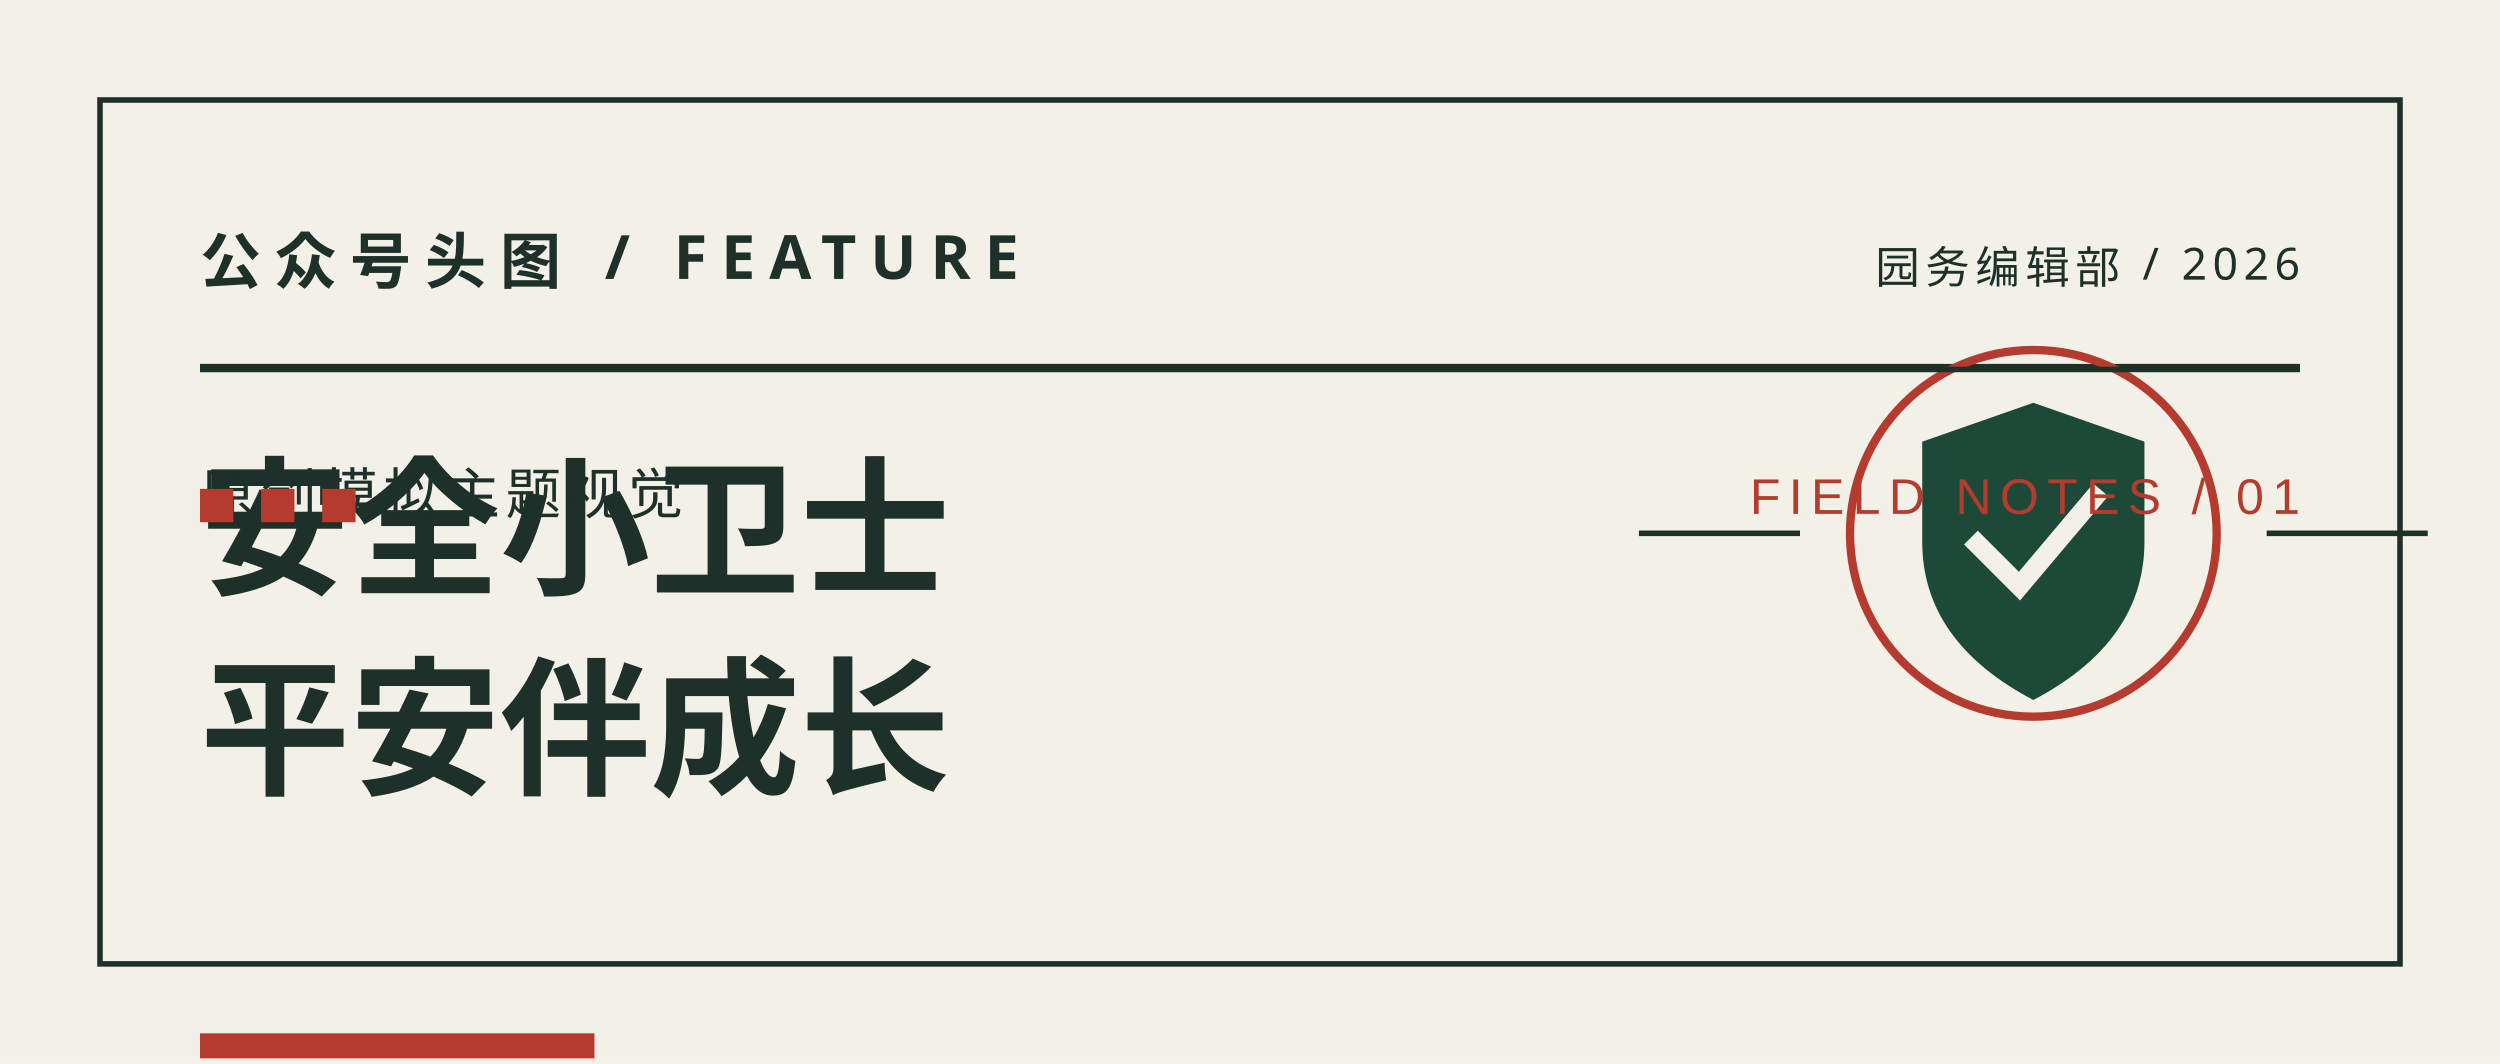
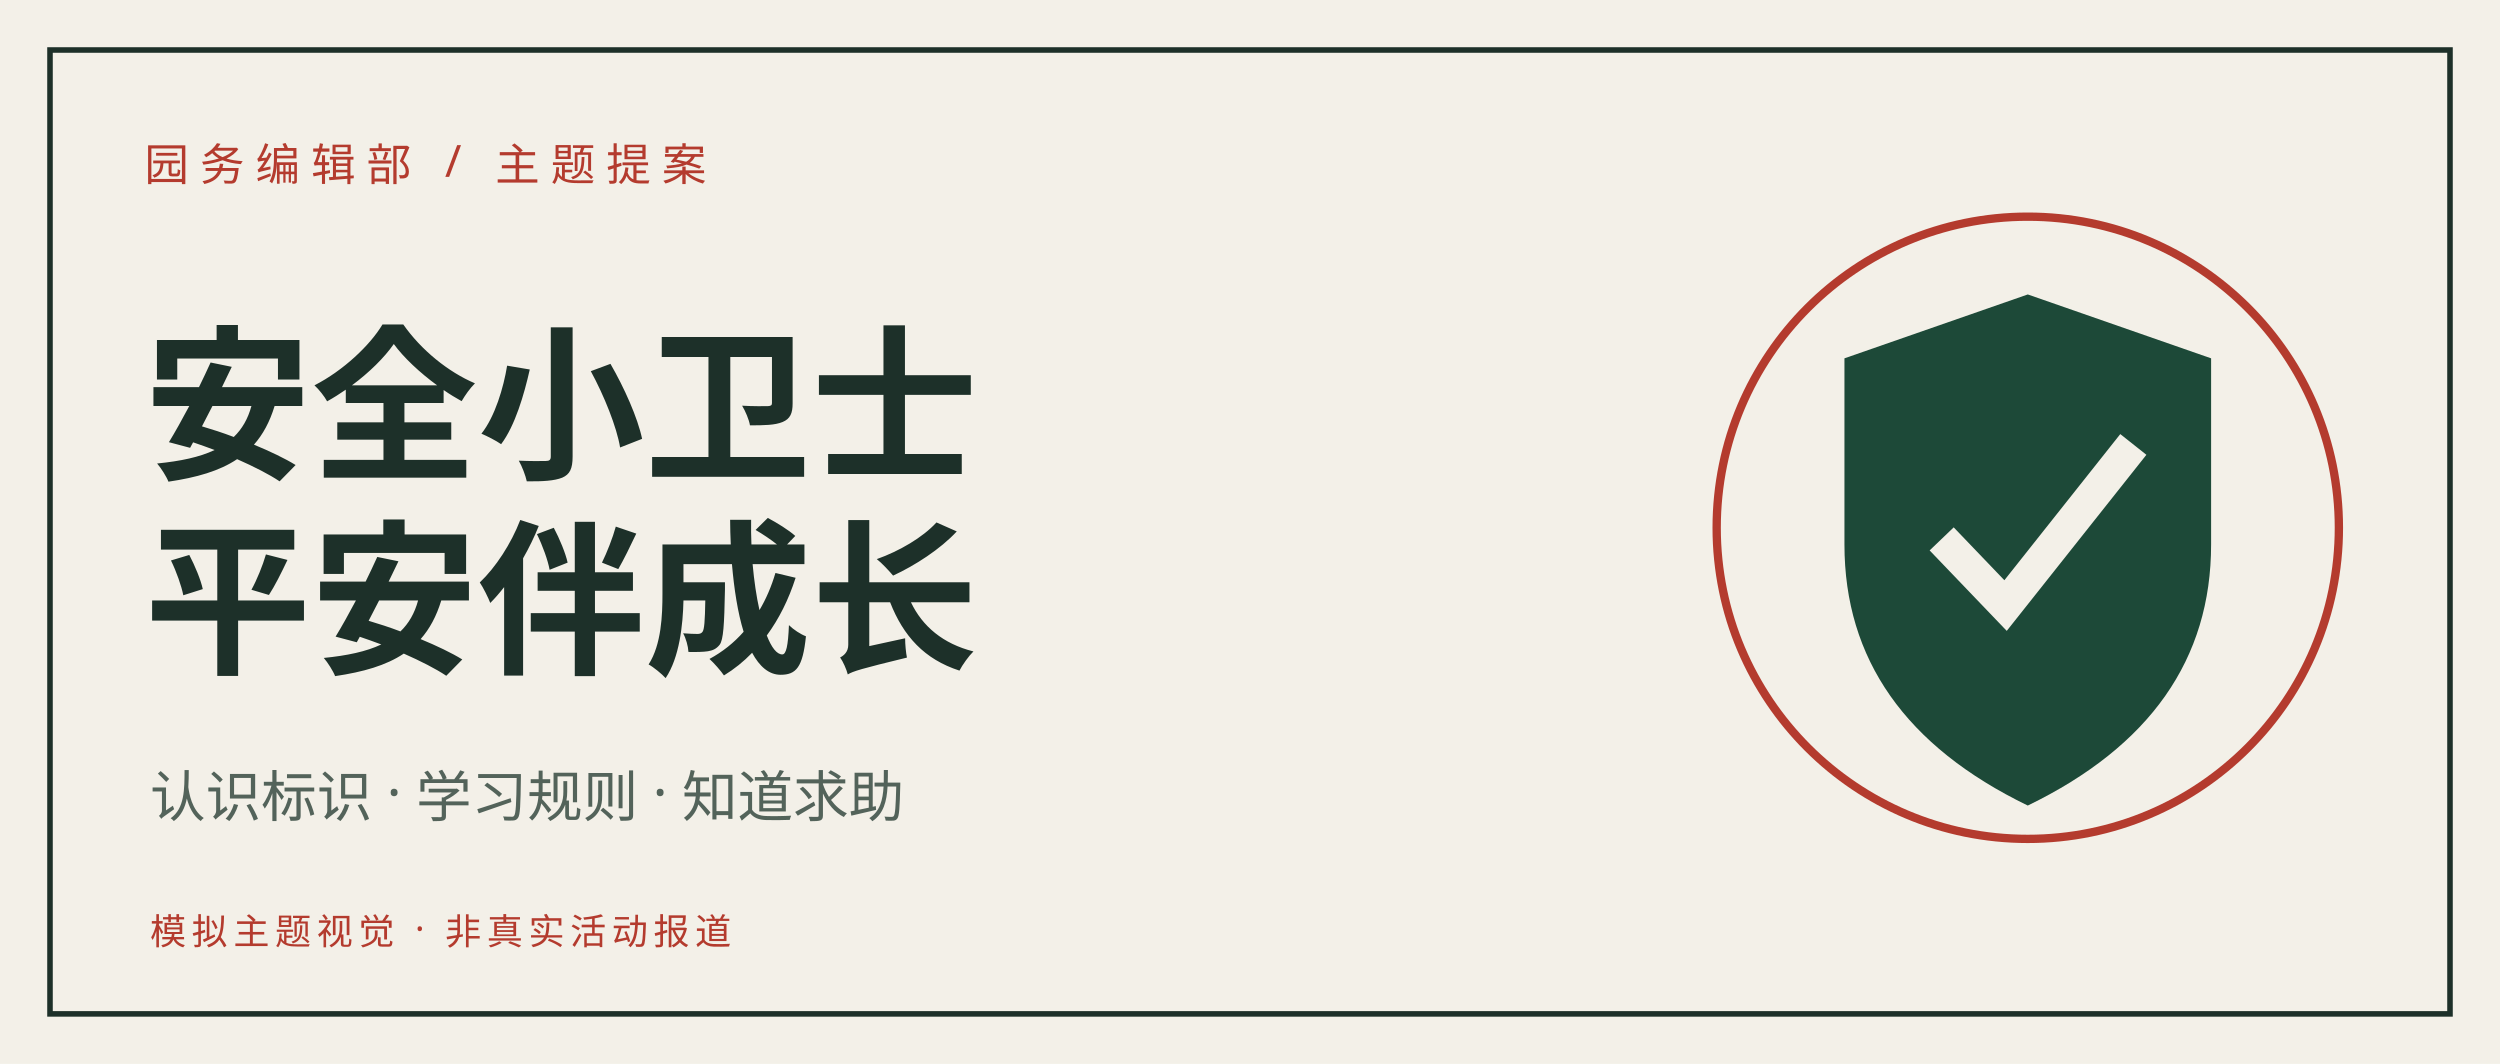
- <svg xmlns="http://www.w3.org/2000/svg" width="900" height="383" viewBox="0 0 900 383" role="img" aria-labelledby="t d">
+ <svg xmlns="http://www.w3.org/2000/svg" width="900" height="383" viewBox="0 0 900 383">
  <rect width="900" height="383" fill="#F3F0E8" />
-   <rect x="36" y="36" width="828" height="311" fill="none" stroke="#1D3029" stroke-width="2" />
-   <g fill="#1D3029" font-family="'Noto Sans SC','Microsoft YaHei',sans-serif">
-     <text x="72" y="102" font-size="22" letter-spacing="5" font-weight="700">公众号头图 / FEATURE</text>
-     <text x="828" y="102" text-anchor="end" font-size="16" letter-spacing="2">园务编辑部 / 2026</text>
+   <rect x="18" y="18" width="864" height="347" fill="none" stroke="#1D3029" stroke-width="2" />
+   <text x="52" y="65" font-family="sans-serif" font-size="16" letter-spacing="4" fill="#B43B2E">园务编辑部 / 主题提案</text>
+   <text x="52" y="168" font-family="serif" font-size="60" font-weight="700" fill="#1D3029">安全小卫士</text>
+   <text x="52" y="238" font-family="serif" font-size="60" font-weight="700" fill="#1D3029">平安伴成长</text>
+   <text x="54" y="294" font-family="sans-serif" font-size="20" fill="#53635A">认识标识 · 学习规则 · 知道求助</text>
+   <g transform="translate(730 190)">
+     <circle r="112" fill="none" stroke="#B43B2E" stroke-width="3" />
+     <path d="M0 -84L66 -61V6Q66 68 0 100Q-66 68-66 6V-61Z" fill="#1D4938" />
+     <path d="M-31 4L-8 28L38 -30" fill="none" stroke="#F3F0E8" stroke-width="12" />
  </g>
-   <path d="M72 132H828" stroke="#1D3029" stroke-width="2" />
-   <text x="72" y="210" fill="#1D3029" font-family="'Noto Serif SC','Songti SC',serif" font-size="54" font-weight="700">安全小卫士</text>
-   <text x="72" y="282" fill="#1D3029" font-family="'Noto Serif SC','Songti SC',serif" font-size="54" font-weight="700">平安伴成长</text>
-   <rect x="72" y="372" width="142" height="9" fill="#B43B2E" />
-   <text x="72" y="436" fill="#53635A" font-family="'Noto Sans SC','Microsoft YaHei',sans-serif" font-size="26">把安全教育放进日常</text>
-   <g transform="translate(660 120)">
-     <circle cx="72" cy="72" r="66" fill="none" stroke="#B43B2E" stroke-width="3" />
-     <path d="M72 25L112 39V75Q112 111 72 132Q32 111 32 75V39Z" fill="#1D4938" />
-     <path d="M52 76L67 91L94 59" fill="none" stroke="#F3F0E8" stroke-width="7" stroke-linecap="square" />
-     <path d="M-12 72H-70M214 72H156" stroke="#1D3029" stroke-width="2" />
-   </g>
-   <g transform="translate(72 133)">
-     <path d="M0 0H756" stroke="#1D3029" stroke-width="2" />
-     <text x="0" y="52" fill="#1D3029" font-family="'Noto Sans SC','Microsoft YaHei',sans-serif" font-size="20" letter-spacing="2">原创模拟主题视觉</text>
-     <text x="756" y="52" text-anchor="end" fill="#B43B2E" font-family="Arial,sans-serif" font-size="18" letter-spacing="3">FIELD NOTES / 01</text>
-   </g>
-   <g fill="#B43B2E">
-     <rect x="72" y="176" width="12" height="12" />
-     <rect x="94" y="176" width="12" height="12" />
-     <rect x="116" y="176" width="12" height="12" />
-   </g>
+   <text x="54" y="340" font-family="sans-serif" font-size="13" fill="#B43B2E" letter-spacing="2">模拟主题视觉 · 非真实活动报道</text>
</svg>
